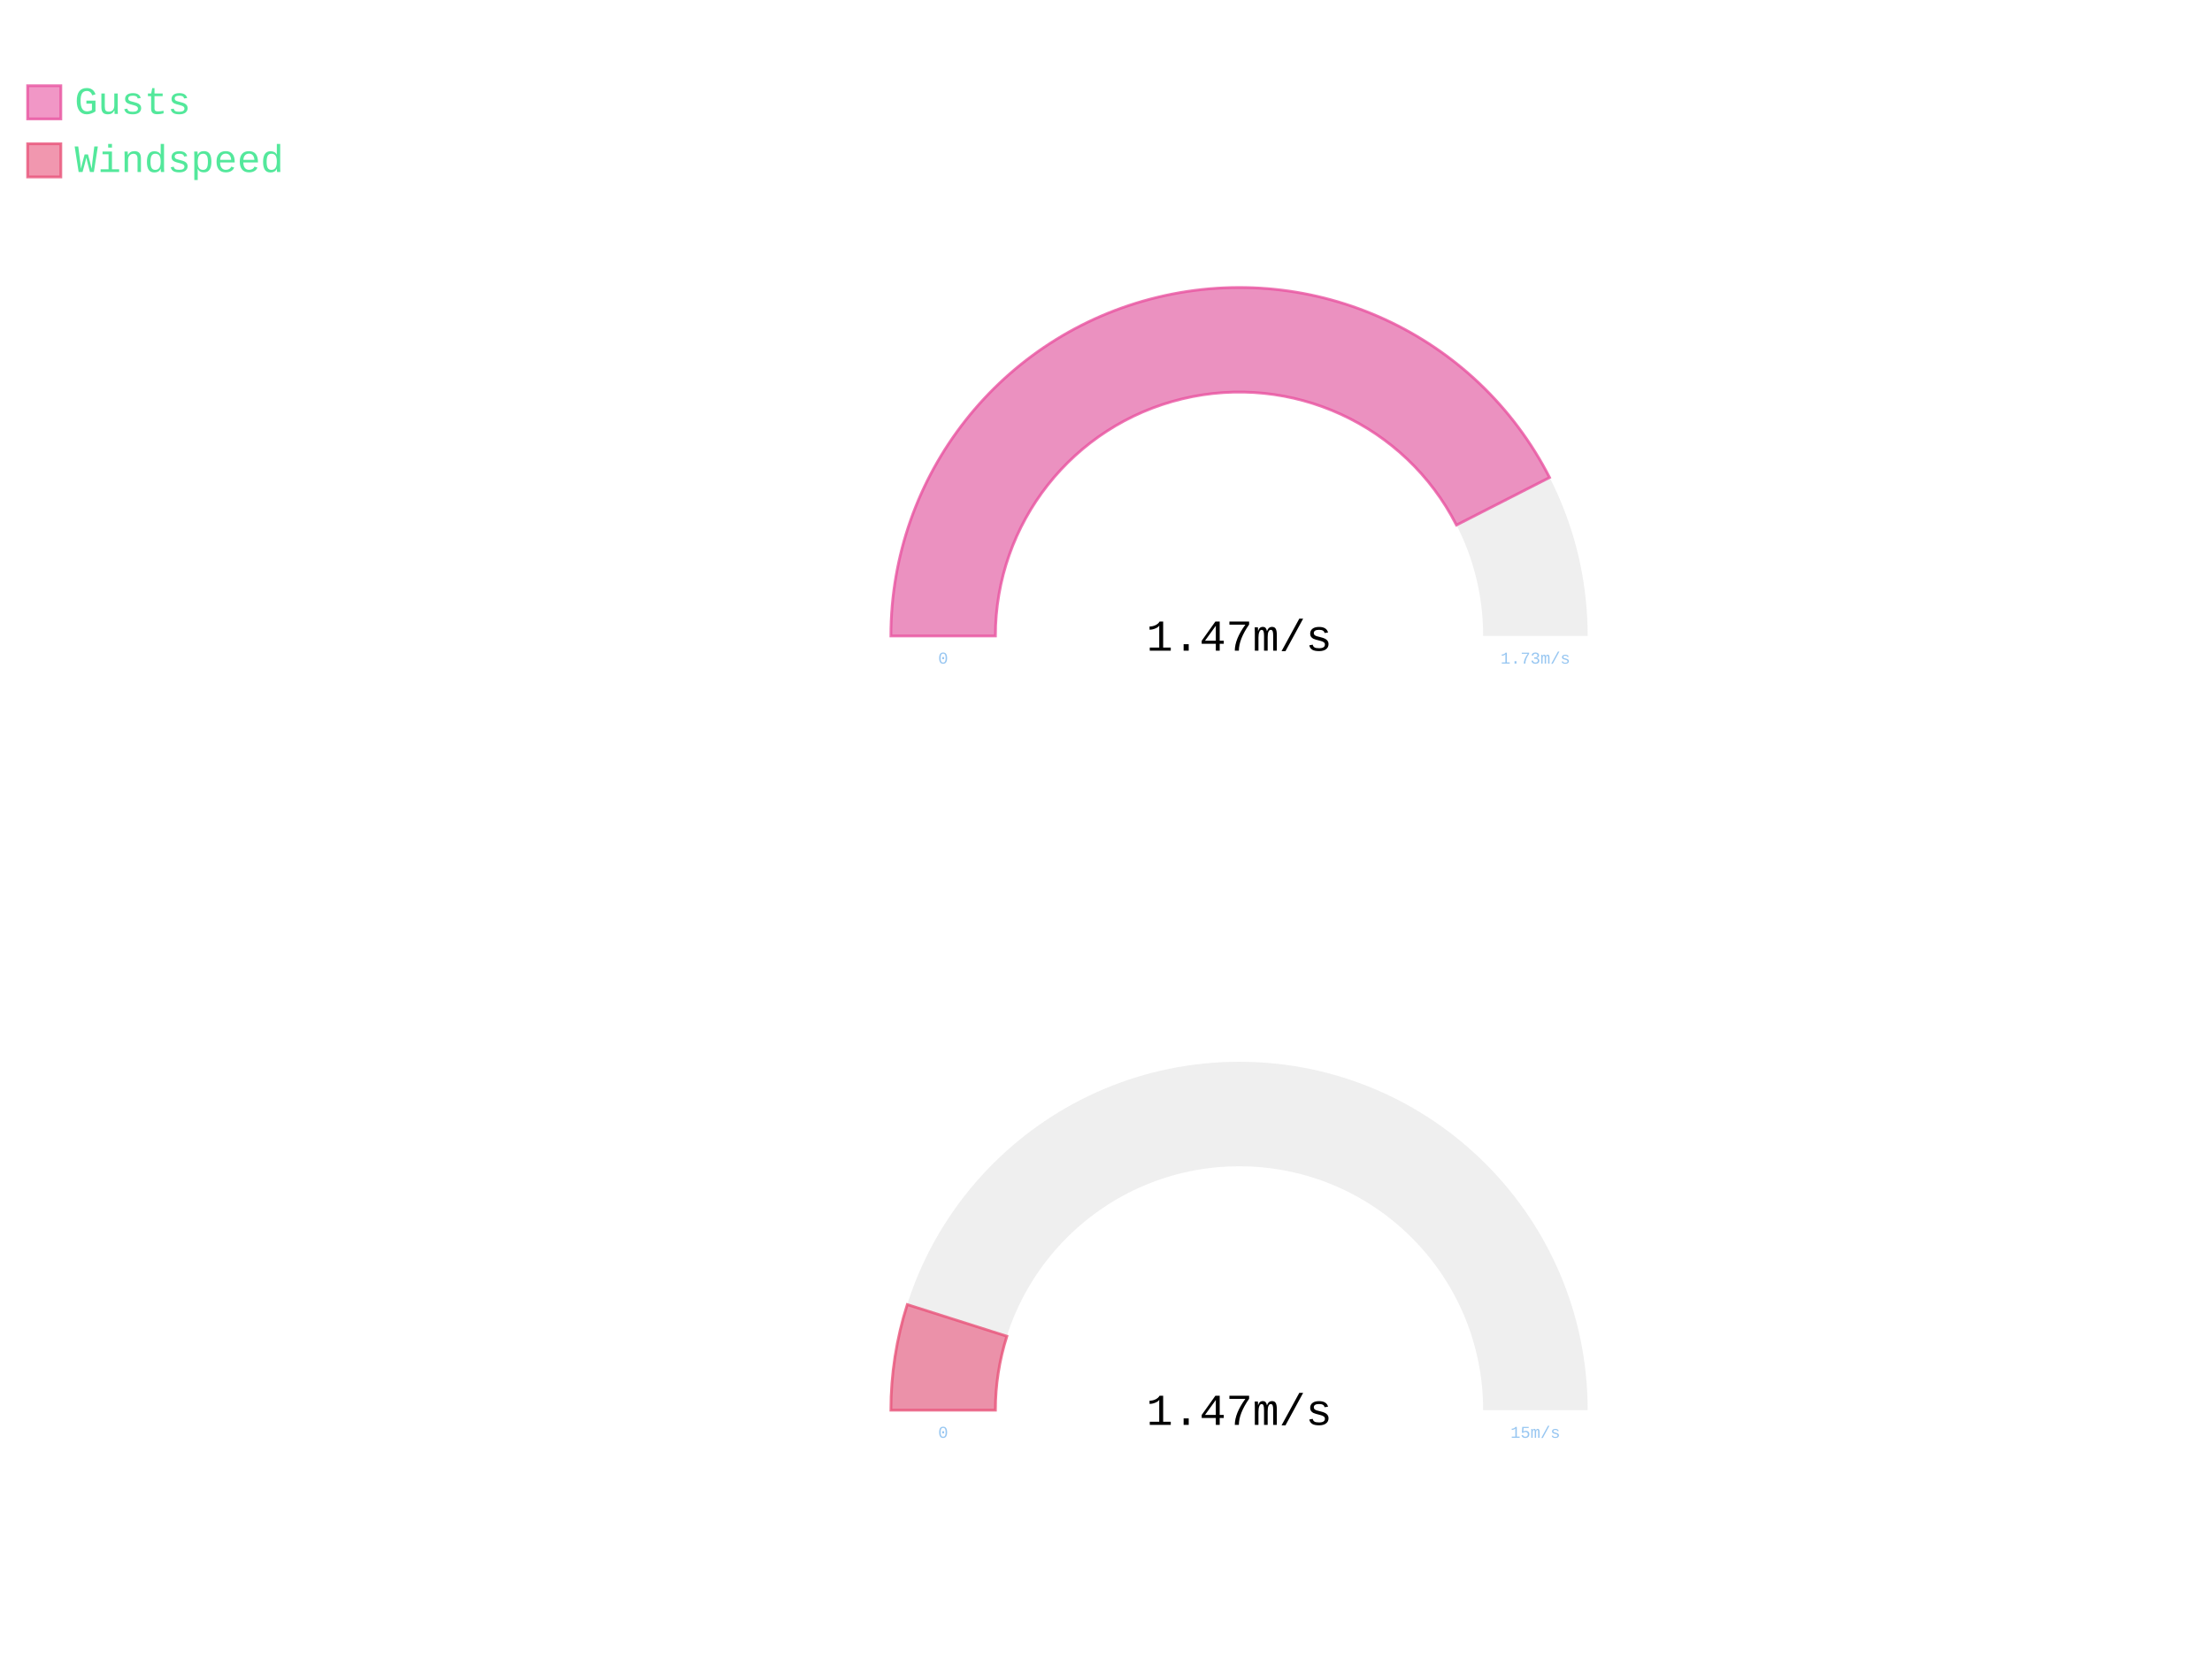
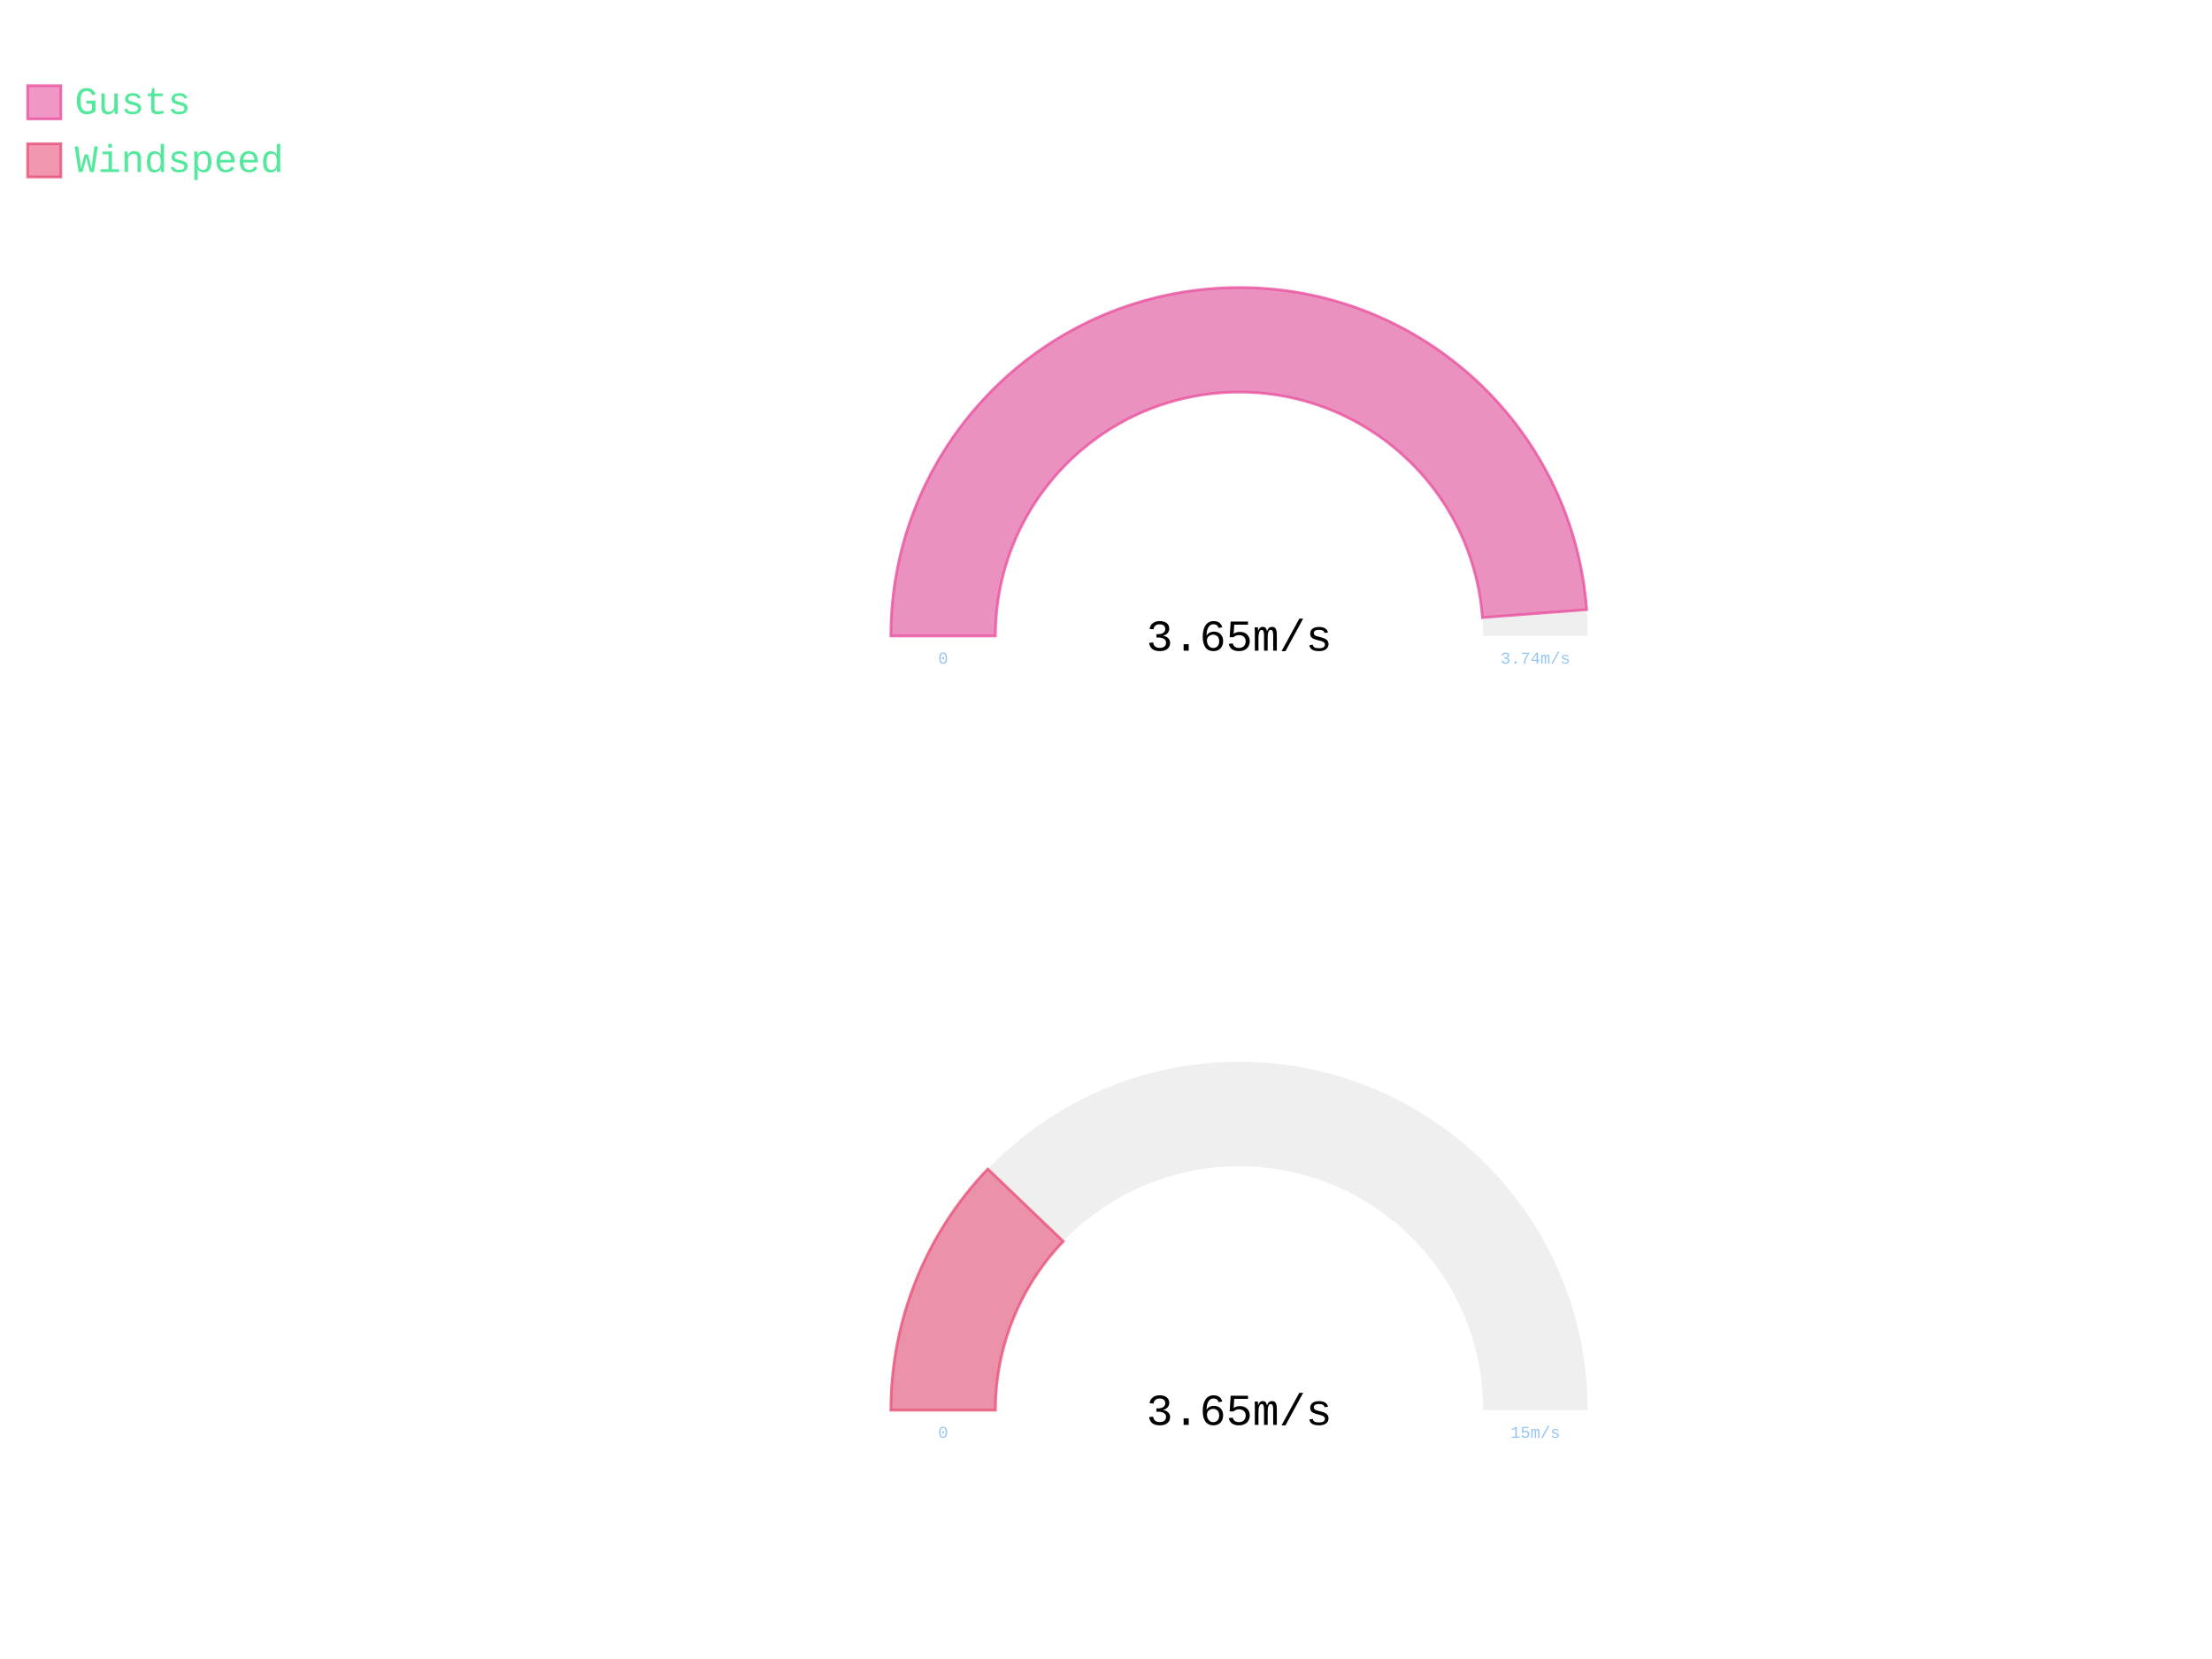
- <svg xmlns="http://www.w3.org/2000/svg" id="chart-9e33eeed-1623-4b8c-aadc-32a113e011f8" class="pygal-chart" viewBox="0 0 800 600">
+ <svg xmlns="http://www.w3.org/2000/svg" class="pygal-chart" id="chart-2b868b54-f1bd-4ef6-a5f7-6ad527a3692a" viewBox="0 0 800 600">
  <defs>
-     <style type="text/css">#chart-9e33eeed-1623-4b8c-aadc-32a113e011f8{-webkit-user-select:none;-webkit-font-smoothing:antialiased;font-family:Consolas,"Liberation Mono",Menlo,Courier,monospace}#chart-9e33eeed-1623-4b8c-aadc-32a113e011f8 .title{font-family:Consolas,"Liberation Mono",Menlo,Courier,monospace;font-size:16px}#chart-9e33eeed-1623-4b8c-aadc-32a113e011f8 .legends .legend text{font-family:Consolas,"Liberation Mono",Menlo,Courier,monospace;font-size:14px}#chart-9e33eeed-1623-4b8c-aadc-32a113e011f8 .axis text{font-family:Consolas,"Liberation Mono",Menlo,Courier,monospace;font-size:10px}#chart-9e33eeed-1623-4b8c-aadc-32a113e011f8 .axis text.major{font-family:Consolas,"Liberation Mono",Menlo,Courier,monospace;font-size:10px}#chart-9e33eeed-1623-4b8c-aadc-32a113e011f8 .text-overlay text.value{font-family:Consolas,"Liberation Mono",Menlo,Courier,monospace;font-size:16px}#chart-9e33eeed-1623-4b8c-aadc-32a113e011f8 .text-overlay text.label{font-family:Consolas,"Liberation Mono",Menlo,Courier,monospace;font-size:10px}#chart-9e33eeed-1623-4b8c-aadc-32a113e011f8 .tooltip{font-family:Consolas,"Liberation Mono",Menlo,Courier,monospace;font-size:14px}#chart-9e33eeed-1623-4b8c-aadc-32a113e011f8 text.no_data{font-family:Consolas,"Liberation Mono",Menlo,Courier,monospace;font-size:64px}
- #chart-9e33eeed-1623-4b8c-aadc-32a113e011f8{background-color:transparent}#chart-9e33eeed-1623-4b8c-aadc-32a113e011f8 path,#chart-9e33eeed-1623-4b8c-aadc-32a113e011f8 line,#chart-9e33eeed-1623-4b8c-aadc-32a113e011f8 rect,#chart-9e33eeed-1623-4b8c-aadc-32a113e011f8 circle{-webkit-transition:400ms ease-in;-moz-transition:400ms ease-in;transition:400ms ease-in}#chart-9e33eeed-1623-4b8c-aadc-32a113e011f8 .graph &gt; .background{fill:transparent}#chart-9e33eeed-1623-4b8c-aadc-32a113e011f8 .plot &gt; .background{fill:transparent}#chart-9e33eeed-1623-4b8c-aadc-32a113e011f8 .graph{fill:#53E89B}#chart-9e33eeed-1623-4b8c-aadc-32a113e011f8 text.no_data{fill:#53A0E8}#chart-9e33eeed-1623-4b8c-aadc-32a113e011f8 .title{fill:#53A0E8}#chart-9e33eeed-1623-4b8c-aadc-32a113e011f8 .legends .legend text{fill:#53E89B}#chart-9e33eeed-1623-4b8c-aadc-32a113e011f8 .legends .legend:hover text{fill:#53A0E8}#chart-9e33eeed-1623-4b8c-aadc-32a113e011f8 .axis .line{stroke:#53A0E8}#chart-9e33eeed-1623-4b8c-aadc-32a113e011f8 .axis .guide.line{stroke:#630C0D}#chart-9e33eeed-1623-4b8c-aadc-32a113e011f8 .axis .major.line{stroke:#53E89B}#chart-9e33eeed-1623-4b8c-aadc-32a113e011f8 .axis text.major{fill:#53A0E8}#chart-9e33eeed-1623-4b8c-aadc-32a113e011f8 .axis.y .guides:hover .guide.line,#chart-9e33eeed-1623-4b8c-aadc-32a113e011f8 .line-graph .axis.x .guides:hover .guide.line,#chart-9e33eeed-1623-4b8c-aadc-32a113e011f8 .stackedline-graph .axis.x .guides:hover .guide.line,#chart-9e33eeed-1623-4b8c-aadc-32a113e011f8 .xy-graph .axis.x .guides:hover .guide.line{stroke:#53A0E8}#chart-9e33eeed-1623-4b8c-aadc-32a113e011f8 .axis .guides:hover text{fill:#53A0E8}#chart-9e33eeed-1623-4b8c-aadc-32a113e011f8 .reactive{fill-opacity:.6;stroke-opacity:.8}#chart-9e33eeed-1623-4b8c-aadc-32a113e011f8 .ci{stroke:#53E89B}#chart-9e33eeed-1623-4b8c-aadc-32a113e011f8 .reactive.active,#chart-9e33eeed-1623-4b8c-aadc-32a113e011f8 .active .reactive{fill-opacity:.9;stroke-opacity:.9;stroke-width:4}#chart-9e33eeed-1623-4b8c-aadc-32a113e011f8 .ci .reactive.active{stroke-width:1.5}#chart-9e33eeed-1623-4b8c-aadc-32a113e011f8 .series text{fill:#53A0E8}#chart-9e33eeed-1623-4b8c-aadc-32a113e011f8 .tooltip rect{fill:transparent;stroke:#53A0E8;-webkit-transition:opacity 400ms ease-in;-moz-transition:opacity 400ms ease-in;transition:opacity 400ms ease-in}#chart-9e33eeed-1623-4b8c-aadc-32a113e011f8 .tooltip .label{fill:#53E89B}#chart-9e33eeed-1623-4b8c-aadc-32a113e011f8 .tooltip .label{fill:#53E89B}#chart-9e33eeed-1623-4b8c-aadc-32a113e011f8 .tooltip .legend{font-size:.8em;fill:#630C0D}#chart-9e33eeed-1623-4b8c-aadc-32a113e011f8 .tooltip .x_label{font-size:.6em;fill:#53A0E8}#chart-9e33eeed-1623-4b8c-aadc-32a113e011f8 .tooltip .xlink{font-size:.5em;text-decoration:underline}#chart-9e33eeed-1623-4b8c-aadc-32a113e011f8 .tooltip .value{font-size:1.5em}#chart-9e33eeed-1623-4b8c-aadc-32a113e011f8 .bound{font-size:.5em}#chart-9e33eeed-1623-4b8c-aadc-32a113e011f8 .max-value{font-size:.75em;fill:#630C0D}#chart-9e33eeed-1623-4b8c-aadc-32a113e011f8 .map-element{fill:transparent;stroke:#630C0D !important}#chart-9e33eeed-1623-4b8c-aadc-32a113e011f8 .map-element .reactive{fill-opacity:inherit;stroke-opacity:inherit}#chart-9e33eeed-1623-4b8c-aadc-32a113e011f8 .color-0,#chart-9e33eeed-1623-4b8c-aadc-32a113e011f8 .color-0 a:visited{stroke:#E853A0;fill:#E853A0}#chart-9e33eeed-1623-4b8c-aadc-32a113e011f8 .color-1,#chart-9e33eeed-1623-4b8c-aadc-32a113e011f8 .color-1 a:visited{stroke:#E8537A;fill:#E8537A}#chart-9e33eeed-1623-4b8c-aadc-32a113e011f8 .text-overlay .color-0 text{fill:black}#chart-9e33eeed-1623-4b8c-aadc-32a113e011f8 .text-overlay .color-1 text{fill:black}
- #chart-9e33eeed-1623-4b8c-aadc-32a113e011f8 text.no_data{text-anchor:middle}#chart-9e33eeed-1623-4b8c-aadc-32a113e011f8 .guide.line{fill:none}#chart-9e33eeed-1623-4b8c-aadc-32a113e011f8 .centered{text-anchor:middle}#chart-9e33eeed-1623-4b8c-aadc-32a113e011f8 .title{text-anchor:middle}#chart-9e33eeed-1623-4b8c-aadc-32a113e011f8 .legends .legend text{fill-opacity:1}#chart-9e33eeed-1623-4b8c-aadc-32a113e011f8 .axis.x text{text-anchor:middle}#chart-9e33eeed-1623-4b8c-aadc-32a113e011f8 .axis.x:not(.web) text[transform]{text-anchor:start}#chart-9e33eeed-1623-4b8c-aadc-32a113e011f8 .axis.x:not(.web) text[transform].backwards{text-anchor:end}#chart-9e33eeed-1623-4b8c-aadc-32a113e011f8 .axis.y text{text-anchor:end}#chart-9e33eeed-1623-4b8c-aadc-32a113e011f8 .axis.y text[transform].backwards{text-anchor:start}#chart-9e33eeed-1623-4b8c-aadc-32a113e011f8 .axis.y2 text{text-anchor:start}#chart-9e33eeed-1623-4b8c-aadc-32a113e011f8 .axis.y2 text[transform].backwards{text-anchor:end}#chart-9e33eeed-1623-4b8c-aadc-32a113e011f8 .axis .guide.line{stroke-dasharray:4,4}#chart-9e33eeed-1623-4b8c-aadc-32a113e011f8 .axis .major.guide.line{stroke-dasharray:6,6}#chart-9e33eeed-1623-4b8c-aadc-32a113e011f8 .horizontal .axis.y .guide.line,#chart-9e33eeed-1623-4b8c-aadc-32a113e011f8 .horizontal .axis.y2 .guide.line,#chart-9e33eeed-1623-4b8c-aadc-32a113e011f8 .vertical .axis.x .guide.line{opacity:0}#chart-9e33eeed-1623-4b8c-aadc-32a113e011f8 .horizontal .axis.always_show .guide.line,#chart-9e33eeed-1623-4b8c-aadc-32a113e011f8 .vertical .axis.always_show .guide.line{opacity:1 !important}#chart-9e33eeed-1623-4b8c-aadc-32a113e011f8 .axis.y .guides:hover .guide.line,#chart-9e33eeed-1623-4b8c-aadc-32a113e011f8 .axis.y2 .guides:hover .guide.line,#chart-9e33eeed-1623-4b8c-aadc-32a113e011f8 .axis.x .guides:hover .guide.line{opacity:1}#chart-9e33eeed-1623-4b8c-aadc-32a113e011f8 .axis .guides:hover text{opacity:1}#chart-9e33eeed-1623-4b8c-aadc-32a113e011f8 .nofill{fill:none}#chart-9e33eeed-1623-4b8c-aadc-32a113e011f8 .subtle-fill{fill-opacity:.2}#chart-9e33eeed-1623-4b8c-aadc-32a113e011f8 .dot{stroke-width:1px;fill-opacity:1}#chart-9e33eeed-1623-4b8c-aadc-32a113e011f8 .dot.active{stroke-width:5px}#chart-9e33eeed-1623-4b8c-aadc-32a113e011f8 .dot.negative{fill:transparent}#chart-9e33eeed-1623-4b8c-aadc-32a113e011f8 text,#chart-9e33eeed-1623-4b8c-aadc-32a113e011f8 tspan{stroke:none !important}#chart-9e33eeed-1623-4b8c-aadc-32a113e011f8 .series text.active{opacity:1}#chart-9e33eeed-1623-4b8c-aadc-32a113e011f8 .tooltip rect{fill-opacity:.95;stroke-width:.5}#chart-9e33eeed-1623-4b8c-aadc-32a113e011f8 .tooltip text{fill-opacity:1}#chart-9e33eeed-1623-4b8c-aadc-32a113e011f8 .showable{visibility:hidden}#chart-9e33eeed-1623-4b8c-aadc-32a113e011f8 .showable.shown{visibility:visible}#chart-9e33eeed-1623-4b8c-aadc-32a113e011f8 .gauge-background{fill:rgba(229,229,229,1);stroke:none}#chart-9e33eeed-1623-4b8c-aadc-32a113e011f8 .bg-lines{stroke:transparent;stroke-width:2px}</style>
+     <style type="text/css">#chart-2b868b54-f1bd-4ef6-a5f7-6ad527a3692a{-webkit-user-select:none;-webkit-font-smoothing:antialiased;font-family:Consolas,"Liberation Mono",Menlo,Courier,monospace}#chart-2b868b54-f1bd-4ef6-a5f7-6ad527a3692a .title{font-family:Consolas,"Liberation Mono",Menlo,Courier,monospace;font-size:16px}#chart-2b868b54-f1bd-4ef6-a5f7-6ad527a3692a .legends .legend text{font-family:Consolas,"Liberation Mono",Menlo,Courier,monospace;font-size:14px}#chart-2b868b54-f1bd-4ef6-a5f7-6ad527a3692a .axis text{font-family:Consolas,"Liberation Mono",Menlo,Courier,monospace;font-size:10px}#chart-2b868b54-f1bd-4ef6-a5f7-6ad527a3692a .axis text.major{font-family:Consolas,"Liberation Mono",Menlo,Courier,monospace;font-size:10px}#chart-2b868b54-f1bd-4ef6-a5f7-6ad527a3692a .text-overlay text.value{font-family:Consolas,"Liberation Mono",Menlo,Courier,monospace;font-size:16px}#chart-2b868b54-f1bd-4ef6-a5f7-6ad527a3692a .text-overlay text.label{font-family:Consolas,"Liberation Mono",Menlo,Courier,monospace;font-size:10px}#chart-2b868b54-f1bd-4ef6-a5f7-6ad527a3692a .tooltip{font-family:Consolas,"Liberation Mono",Menlo,Courier,monospace;font-size:14px}#chart-2b868b54-f1bd-4ef6-a5f7-6ad527a3692a text.no_data{font-family:Consolas,"Liberation Mono",Menlo,Courier,monospace;font-size:64px}
+ #chart-2b868b54-f1bd-4ef6-a5f7-6ad527a3692a{background-color:transparent}#chart-2b868b54-f1bd-4ef6-a5f7-6ad527a3692a path,#chart-2b868b54-f1bd-4ef6-a5f7-6ad527a3692a line,#chart-2b868b54-f1bd-4ef6-a5f7-6ad527a3692a rect,#chart-2b868b54-f1bd-4ef6-a5f7-6ad527a3692a circle{-webkit-transition:400ms ease-in;-moz-transition:400ms ease-in;transition:400ms ease-in}#chart-2b868b54-f1bd-4ef6-a5f7-6ad527a3692a .graph &gt; .background{fill:transparent}#chart-2b868b54-f1bd-4ef6-a5f7-6ad527a3692a .plot &gt; .background{fill:transparent}#chart-2b868b54-f1bd-4ef6-a5f7-6ad527a3692a .graph{fill:#53E89B}#chart-2b868b54-f1bd-4ef6-a5f7-6ad527a3692a text.no_data{fill:#53A0E8}#chart-2b868b54-f1bd-4ef6-a5f7-6ad527a3692a .title{fill:#53A0E8}#chart-2b868b54-f1bd-4ef6-a5f7-6ad527a3692a .legends .legend text{fill:#53E89B}#chart-2b868b54-f1bd-4ef6-a5f7-6ad527a3692a .legends .legend:hover text{fill:#53A0E8}#chart-2b868b54-f1bd-4ef6-a5f7-6ad527a3692a .axis .line{stroke:#53A0E8}#chart-2b868b54-f1bd-4ef6-a5f7-6ad527a3692a .axis .guide.line{stroke:#630C0D}#chart-2b868b54-f1bd-4ef6-a5f7-6ad527a3692a .axis .major.line{stroke:#53E89B}#chart-2b868b54-f1bd-4ef6-a5f7-6ad527a3692a .axis text.major{fill:#53A0E8}#chart-2b868b54-f1bd-4ef6-a5f7-6ad527a3692a .axis.y .guides:hover .guide.line,#chart-2b868b54-f1bd-4ef6-a5f7-6ad527a3692a .line-graph .axis.x .guides:hover .guide.line,#chart-2b868b54-f1bd-4ef6-a5f7-6ad527a3692a .stackedline-graph .axis.x .guides:hover .guide.line,#chart-2b868b54-f1bd-4ef6-a5f7-6ad527a3692a .xy-graph .axis.x .guides:hover .guide.line{stroke:#53A0E8}#chart-2b868b54-f1bd-4ef6-a5f7-6ad527a3692a .axis .guides:hover text{fill:#53A0E8}#chart-2b868b54-f1bd-4ef6-a5f7-6ad527a3692a .reactive{fill-opacity:.6;stroke-opacity:.8}#chart-2b868b54-f1bd-4ef6-a5f7-6ad527a3692a .ci{stroke:#53E89B}#chart-2b868b54-f1bd-4ef6-a5f7-6ad527a3692a .reactive.active,#chart-2b868b54-f1bd-4ef6-a5f7-6ad527a3692a .active .reactive{fill-opacity:.9;stroke-opacity:.9;stroke-width:4}#chart-2b868b54-f1bd-4ef6-a5f7-6ad527a3692a .ci .reactive.active{stroke-width:1.5}#chart-2b868b54-f1bd-4ef6-a5f7-6ad527a3692a .series text{fill:#53A0E8}#chart-2b868b54-f1bd-4ef6-a5f7-6ad527a3692a .tooltip rect{fill:transparent;stroke:#53A0E8;-webkit-transition:opacity 400ms ease-in;-moz-transition:opacity 400ms ease-in;transition:opacity 400ms ease-in}#chart-2b868b54-f1bd-4ef6-a5f7-6ad527a3692a .tooltip .label{fill:#53E89B}#chart-2b868b54-f1bd-4ef6-a5f7-6ad527a3692a .tooltip .label{fill:#53E89B}#chart-2b868b54-f1bd-4ef6-a5f7-6ad527a3692a .tooltip .legend{font-size:.8em;fill:#630C0D}#chart-2b868b54-f1bd-4ef6-a5f7-6ad527a3692a .tooltip .x_label{font-size:.6em;fill:#53A0E8}#chart-2b868b54-f1bd-4ef6-a5f7-6ad527a3692a .tooltip .xlink{font-size:.5em;text-decoration:underline}#chart-2b868b54-f1bd-4ef6-a5f7-6ad527a3692a .tooltip .value{font-size:1.5em}#chart-2b868b54-f1bd-4ef6-a5f7-6ad527a3692a .bound{font-size:.5em}#chart-2b868b54-f1bd-4ef6-a5f7-6ad527a3692a .max-value{font-size:.75em;fill:#630C0D}#chart-2b868b54-f1bd-4ef6-a5f7-6ad527a3692a .map-element{fill:transparent;stroke:#630C0D !important}#chart-2b868b54-f1bd-4ef6-a5f7-6ad527a3692a .map-element .reactive{fill-opacity:inherit;stroke-opacity:inherit}#chart-2b868b54-f1bd-4ef6-a5f7-6ad527a3692a .color-0,#chart-2b868b54-f1bd-4ef6-a5f7-6ad527a3692a .color-0 a:visited{stroke:#E853A0;fill:#E853A0}#chart-2b868b54-f1bd-4ef6-a5f7-6ad527a3692a .color-1,#chart-2b868b54-f1bd-4ef6-a5f7-6ad527a3692a .color-1 a:visited{stroke:#E8537A;fill:#E8537A}#chart-2b868b54-f1bd-4ef6-a5f7-6ad527a3692a .text-overlay .color-0 text{fill:black}#chart-2b868b54-f1bd-4ef6-a5f7-6ad527a3692a .text-overlay .color-1 text{fill:black}
+ #chart-2b868b54-f1bd-4ef6-a5f7-6ad527a3692a text.no_data{text-anchor:middle}#chart-2b868b54-f1bd-4ef6-a5f7-6ad527a3692a .guide.line{fill:none}#chart-2b868b54-f1bd-4ef6-a5f7-6ad527a3692a .centered{text-anchor:middle}#chart-2b868b54-f1bd-4ef6-a5f7-6ad527a3692a .title{text-anchor:middle}#chart-2b868b54-f1bd-4ef6-a5f7-6ad527a3692a .legends .legend text{fill-opacity:1}#chart-2b868b54-f1bd-4ef6-a5f7-6ad527a3692a .axis.x text{text-anchor:middle}#chart-2b868b54-f1bd-4ef6-a5f7-6ad527a3692a .axis.x:not(.web) text[transform]{text-anchor:start}#chart-2b868b54-f1bd-4ef6-a5f7-6ad527a3692a .axis.x:not(.web) text[transform].backwards{text-anchor:end}#chart-2b868b54-f1bd-4ef6-a5f7-6ad527a3692a .axis.y text{text-anchor:end}#chart-2b868b54-f1bd-4ef6-a5f7-6ad527a3692a .axis.y text[transform].backwards{text-anchor:start}#chart-2b868b54-f1bd-4ef6-a5f7-6ad527a3692a .axis.y2 text{text-anchor:start}#chart-2b868b54-f1bd-4ef6-a5f7-6ad527a3692a .axis.y2 text[transform].backwards{text-anchor:end}#chart-2b868b54-f1bd-4ef6-a5f7-6ad527a3692a .axis .guide.line{stroke-dasharray:4,4}#chart-2b868b54-f1bd-4ef6-a5f7-6ad527a3692a .axis .major.guide.line{stroke-dasharray:6,6}#chart-2b868b54-f1bd-4ef6-a5f7-6ad527a3692a .horizontal .axis.y .guide.line,#chart-2b868b54-f1bd-4ef6-a5f7-6ad527a3692a .horizontal .axis.y2 .guide.line,#chart-2b868b54-f1bd-4ef6-a5f7-6ad527a3692a .vertical .axis.x .guide.line{opacity:0}#chart-2b868b54-f1bd-4ef6-a5f7-6ad527a3692a .horizontal .axis.always_show .guide.line,#chart-2b868b54-f1bd-4ef6-a5f7-6ad527a3692a .vertical .axis.always_show .guide.line{opacity:1 !important}#chart-2b868b54-f1bd-4ef6-a5f7-6ad527a3692a .axis.y .guides:hover .guide.line,#chart-2b868b54-f1bd-4ef6-a5f7-6ad527a3692a .axis.y2 .guides:hover .guide.line,#chart-2b868b54-f1bd-4ef6-a5f7-6ad527a3692a .axis.x .guides:hover .guide.line{opacity:1}#chart-2b868b54-f1bd-4ef6-a5f7-6ad527a3692a .axis .guides:hover text{opacity:1}#chart-2b868b54-f1bd-4ef6-a5f7-6ad527a3692a .nofill{fill:none}#chart-2b868b54-f1bd-4ef6-a5f7-6ad527a3692a .subtle-fill{fill-opacity:.2}#chart-2b868b54-f1bd-4ef6-a5f7-6ad527a3692a .dot{stroke-width:1px;fill-opacity:1}#chart-2b868b54-f1bd-4ef6-a5f7-6ad527a3692a .dot.active{stroke-width:5px}#chart-2b868b54-f1bd-4ef6-a5f7-6ad527a3692a .dot.negative{fill:transparent}#chart-2b868b54-f1bd-4ef6-a5f7-6ad527a3692a text,#chart-2b868b54-f1bd-4ef6-a5f7-6ad527a3692a tspan{stroke:none !important}#chart-2b868b54-f1bd-4ef6-a5f7-6ad527a3692a .series text.active{opacity:1}#chart-2b868b54-f1bd-4ef6-a5f7-6ad527a3692a .tooltip rect{fill-opacity:.95;stroke-width:.5}#chart-2b868b54-f1bd-4ef6-a5f7-6ad527a3692a .tooltip text{fill-opacity:1}#chart-2b868b54-f1bd-4ef6-a5f7-6ad527a3692a .showable{visibility:hidden}#chart-2b868b54-f1bd-4ef6-a5f7-6ad527a3692a .showable.shown{visibility:visible}#chart-2b868b54-f1bd-4ef6-a5f7-6ad527a3692a .gauge-background{fill:rgba(229,229,229,1);stroke:none}#chart-2b868b54-f1bd-4ef6-a5f7-6ad527a3692a .bg-lines{stroke:transparent;stroke-width:2px}</style>
  </defs>
  <g class="graph solidgauge-graph vertical">
    <rect class="background" height="600" width="800" x="0" y="0" />
    <g class="plot" transform="translate(117, 20)">
      <rect class="background" height="560" width="662.4" x="0" y="0" />
      <path class="bg-lines" d="M0 280.0 L662.4 280.0" />
      <g class="series serie-0 color-0">
        <path class="gauge-background reactive" d="M205.2 210 A126 126 0 1 1 457.2 210 L419.4 210 A88.2 88.2 0 1 0 243 210 z" />
        <text class="y-0 bound reactive" text-anchor="middle" x="224.1" y="220">0</text>
-         <text class="y-1 bound reactive" text-anchor="middle" x="438.3" y="220.0">1.73m/s</text>
+         <text class="y-1 bound reactive" text-anchor="middle" x="438.3" y="220.0">3.74m/s</text>
        <g class="gauge">
-           <path class="slice reactive tooltip-trigger" d="M205.2 210 A126 126 0 0 1 443.415 152.695 L409.75 169.887 A88.2 88.2 0 0 0 243 210 z" />
+           <path class="slice reactive tooltip-trigger" d="M205.2 210 A126 126 0 0 1 456.84 200.483 L419.148 203.338 A88.2 88.2 0 0 0 243 210 z" />
        </g>
      </g>
      <g class="series serie-1 color-1">
        <path class="gauge-background reactive" d="M205.2 490 A126 126 0 1 1 457.2 490 L419.4 490 A88.2 88.2 0 1 0 243 490 z" />
        <text class="y-0 bound reactive" text-anchor="middle" x="224.1" y="500.0">0</text>
        <text class="y-1 bound reactive" text-anchor="middle" x="438.3" y="500.0">15m/s</text>
        <g class="gauge">
-           <path class="slice reactive tooltip-trigger" d="M205.2 490 A126 126 0 0 1 211.125 451.818 L247.147 463.272 A88.2 88.2 0 0 0 243 490 z" />
+           <path class="slice reactive tooltip-trigger" d="M205.2 490 A126 126 0 0 1 240.258 402.79 L267.541 428.953 A88.2 88.2 0 0 0 243 490 z" />
        </g>
      </g>
    </g>
    <g class="titles" />
    <g class="plot overlay" transform="translate(117, 20)">
      <g class="series serie-0 color-0" />
      <g class="series serie-1 color-1" />
    </g>
    <g class="plot text-overlay" transform="translate(117, 20)">
      <g class="series serie-0 color-0">
-         <text class="value gauge-sum" text-anchor="middle" x="331.2" y="215.333">1.47m/s</text>
+         <text class="value gauge-sum" text-anchor="middle" x="331.2" y="215.333">3.65m/s</text>
      </g>
      <g class="series serie-1 color-1">
-         <text class="value gauge-sum" text-anchor="middle" x="331.2" y="495.333">1.47m/s</text>
+         <text class="value gauge-sum" text-anchor="middle" x="331.2" y="495.333">3.65m/s</text>
      </g>
    </g>
    <g class="plot tooltip-overlay" transform="translate(117, 20)">
      <g class="tooltip" style="opacity: 0" transform="translate(0 0)">
        <rect class="tooltip-box" height="0" rx="0" ry="0" width="0" />
        <g class="text" />
      </g>
    </g>
    <g class="legends" transform="translate(10, 30)">
      <g class="legend reactive activate-serie" id="activate-serie-0">
        <rect class="color-0 reactive" height="12" width="12" x="0.0" y="1.0" />
        <text x="17.0" y="11.2">Gusts</text>
      </g>
      <g class="legend reactive activate-serie" id="activate-serie-1">
        <rect class="color-1 reactive" height="12" width="12" x="0.0" y="22.0" />
        <text x="17.0" y="32.2">Windspeed</text>
      </g>
    </g>
    <g class="legends" transform="translate(790, 30)" />
  </g>
</svg>
